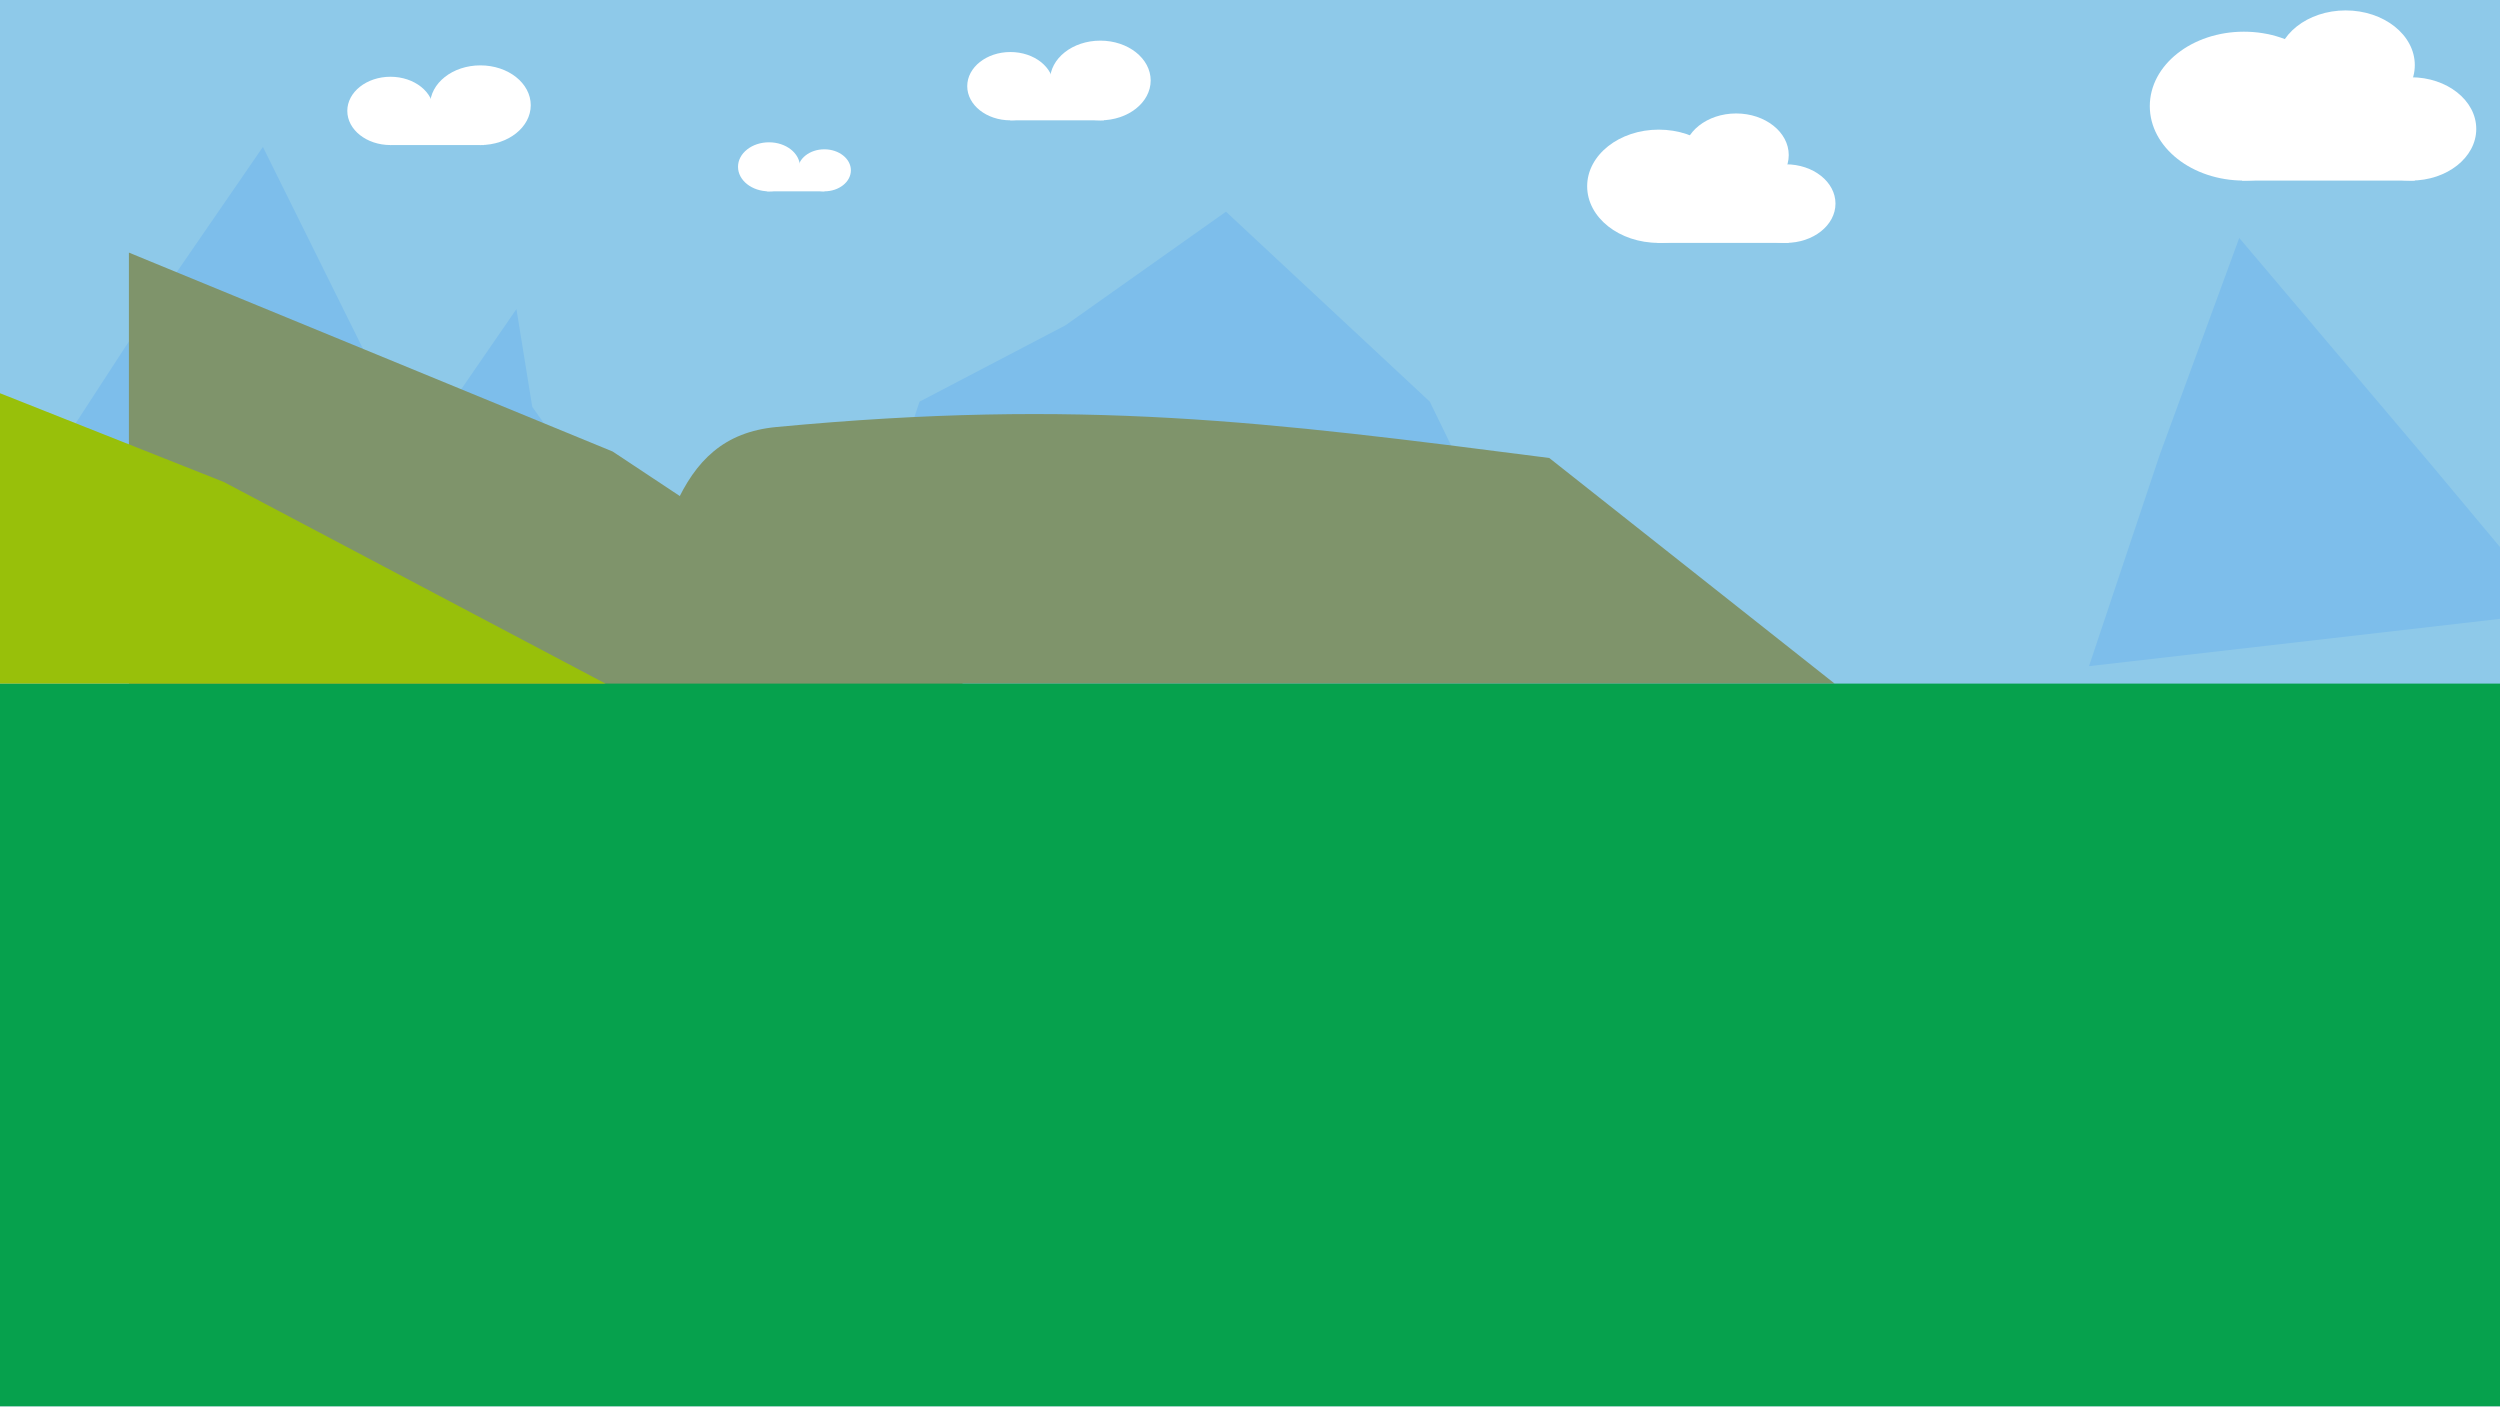
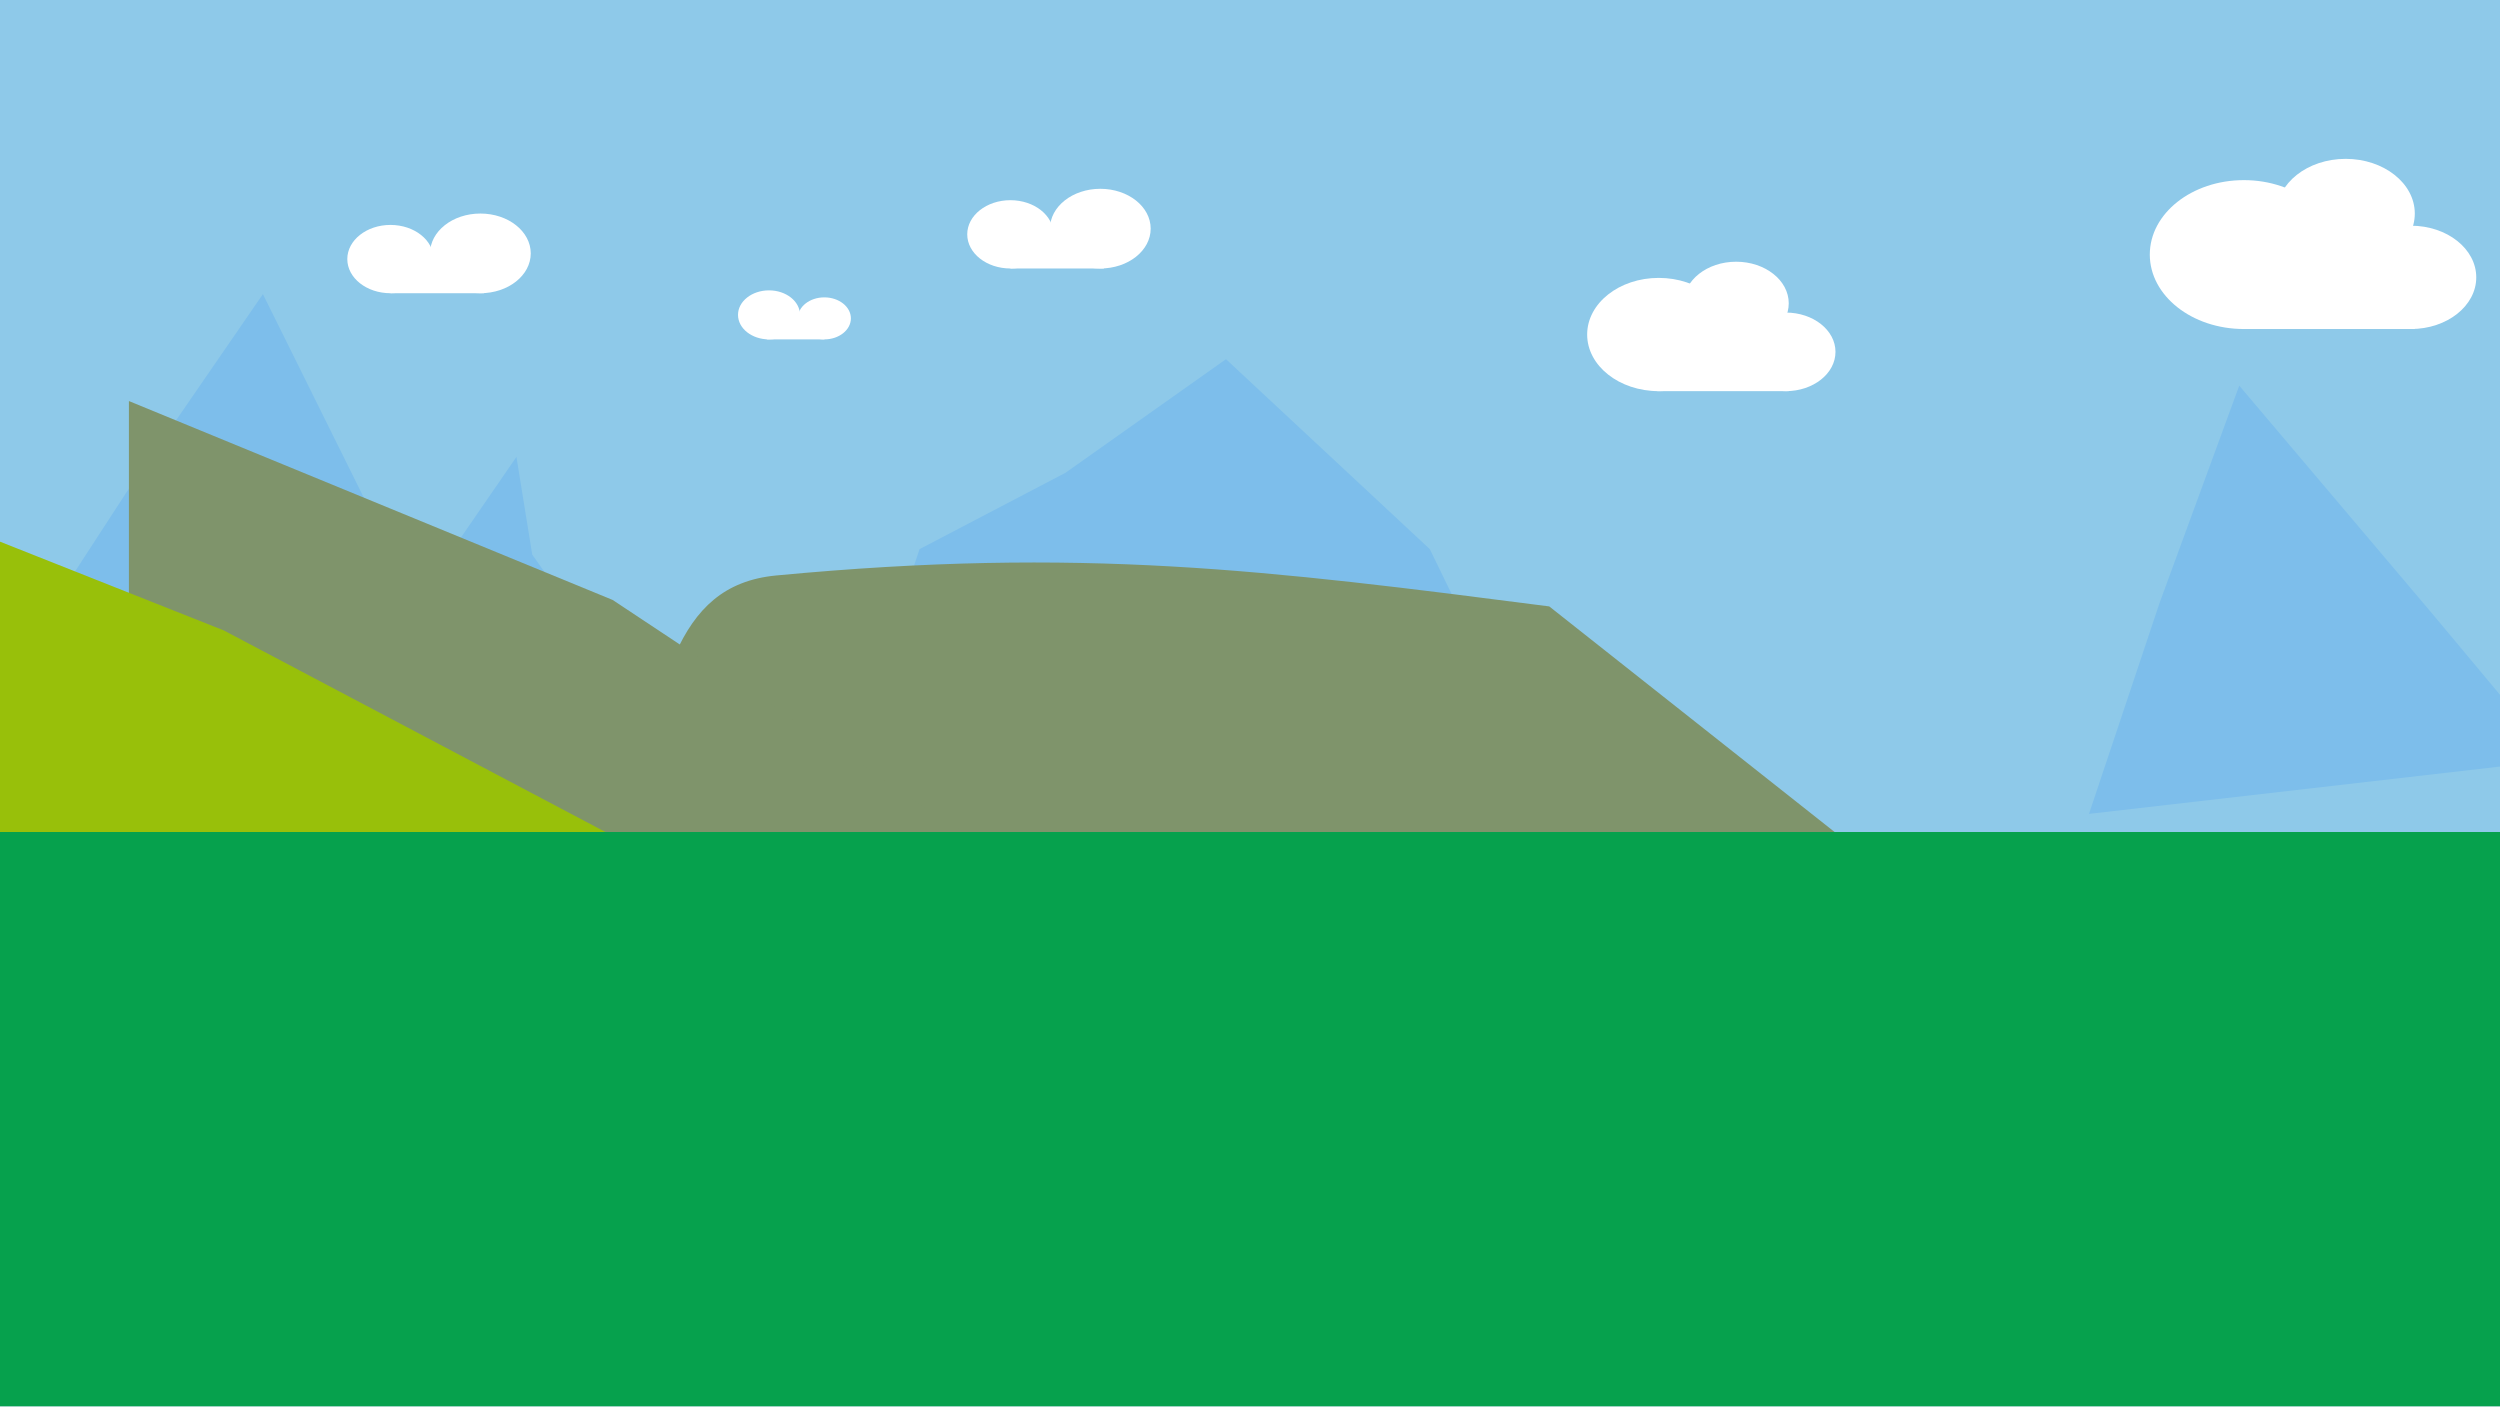
<svg xmlns="http://www.w3.org/2000/svg" width="1920" height="1080" viewBox="0 0 1920 1080" fill="none">
  <g clip-path="url(#clip0_2_5)">
    <rect width="1920" height="1080" fill="#8EC9E9" />
-     <path d="M97.158 265.027L201.919 112.842L298.52 307.695L360.483 434.99L-6.84277e-07 414.47L97.158 265.027Z" fill="#7DBEEB" />
-     <path d="M291.869 389.53L396.63 237.346L408.759 312.402L493.231 432.199L555.194 559.494L194.711 538.974L291.869 389.53Z" fill="#7DBEEB" />
-     <path d="M818.238 249.865L941.546 162.575L1098.09 308.465L1160.05 435.76L675.539 400.219L706.213 308.465L818.238 249.865Z" fill="#7DBEEB" />
-     <path d="M1658.71 349.158L1719.74 182.732L1866.95 356.642L1962 470.45L1604.35 511.617L1658.71 349.158Z" fill="#7DBEEB" />
-     <path d="M596.249 327.948C830.748 305.781 972.646 323.722 1189.82 351.721L1409 525H479C508.591 415.521 515.92 335.542 596.249 327.948Z" fill="#7F946B" />
-     <path d="M99 194L470.517 346.768L774 548H99V194Z" fill="#7F946B" />
-     <rect y="525" width="1920" height="555" fill="#06A14D" />
-     <path d="M0 302L171.877 370.168L465 525H0V302Z" fill="#98C00A" />
-     <ellipse cx="1723.31" cy="81.511" rx="72.267" ry="57.175" fill="white" />
-     <ellipse cx="1851.62" cy="99.013" rx="50.145" ry="39.672" fill="white" />
-     <ellipse cx="1801.47" cy="50.006" rx="53.094" ry="42.006" fill="white" />
-     <rect x="1721.83" y="87.345" width="132.736" height="51.341" fill="white" />
-     <ellipse cx="1273.91" cy="143.049" rx="54.969" ry="43.489" fill="white" />
-     <ellipse cx="1371.51" cy="156.362" rx="38.142" ry="30.176" fill="white" />
-     <ellipse cx="1333.37" cy="119.085" rx="40.386" ry="31.951" fill="white" />
-     <rect x="1272.79" y="147.487" width="100.964" height="39.052" fill="white" />
-     <ellipse cx="368.94" cy="80.803" rx="38.675" ry="30.598" fill="white" />
-     <ellipse cx="299.877" cy="85.174" rx="33.15" ry="26.227" fill="white" />
-     <rect x="299.877" y="85.174" width="71.826" height="26.227" fill="white" />
-     <ellipse cx="845.048" cy="61.811" rx="38.675" ry="30.598" fill="white" />
-     <ellipse cx="775.985" cy="66.182" rx="33.15" ry="26.227" fill="white" />
-     <rect x="775.985" y="66.182" width="71.826" height="26.227" fill="white" />
-     <ellipse cx="23.796" cy="18.827" rx="23.796" ry="18.827" transform="matrix(-1 0 0 1 614.387 109.291)" fill="white" />
-     <ellipse cx="20.397" cy="16.137" rx="20.397" ry="16.137" transform="matrix(-1 0 0 1 653.481 114.67)" fill="white" />
-     <rect width="44.193" height="16.137" transform="matrix(-1 0 0 1 633.084 130.807)" fill="white" />
+     <path d="M97.158 378.066L201.919 225.881L298.52 420.734L360.483 548.029L-8.57018e-07 527.51L97.158 378.066Z" fill="#7DBEEB" />
+     <path d="M291.869 503.066L396.63 350.881L408.759 425.937L493.231 545.734L555.194 673.029L194.711 652.51L291.869 503.066Z" fill="#7DBEEB" />
+     <path d="M818.238 363.13L941.546 275.84L1098.09 421.73L1160.05 549.025L675.539 513.484L706.213 421.73L818.238 363.13Z" fill="#7DBEEB" />
+     <path d="M1658.71 462.603L1719.74 296.176L1866.95 470.087L1962 583.895L1604.35 625.061L1658.71 462.603Z" fill="#7DBEEB" />
+     <path d="M596.249 441.948C830.748 419.781 972.646 437.722 1189.82 465.721L1409 639H479C508.591 529.521 515.92 449.542 596.249 441.948Z" fill="#7F946B" />
+     <path d="M99 308L470.517 460.768L774 662H99V308Z" fill="#7F946B" />
+     <path d="M0 416L171.877 484.168L465 639H0V416Z" fill="#98C00A" />
+     <rect y="639" width="1920" height="441" fill="#06A14D" />
+     <ellipse cx="1723.31" cy="195.511" rx="72.267" ry="57.175" fill="white" />
+     <ellipse cx="1851.62" cy="213.013" rx="50.145" ry="39.672" fill="white" />
+     <ellipse cx="1801.47" cy="164.006" rx="53.094" ry="42.006" fill="white" />
+     <rect x="1721.83" y="201.345" width="132.736" height="51.341" fill="white" />
+     <ellipse cx="1273.91" cy="256.915" rx="54.969" ry="43.489" fill="white" />
+     <ellipse cx="1371.51" cy="270.228" rx="38.142" ry="30.176" fill="white" />
+     <ellipse cx="1333.37" cy="232.951" rx="40.386" ry="31.951" fill="white" />
+     <rect x="1272.79" y="261.353" width="100.964" height="39.052" fill="white" />
+     <ellipse cx="368.94" cy="194.598" rx="38.675" ry="30.598" fill="white" />
+     <ellipse cx="299.877" cy="198.97" rx="33.15" ry="26.227" fill="white" />
+     <rect x="299.877" y="198.97" width="71.826" height="26.227" fill="white" />
+     <ellipse cx="845.048" cy="175.598" rx="38.675" ry="30.598" fill="white" />
+     <ellipse cx="775.985" cy="179.97" rx="33.15" ry="26.227" fill="white" />
+     <rect x="775.985" y="179.97" width="71.826" height="26.227" fill="white" />
+     <ellipse cx="23.796" cy="18.827" rx="23.796" ry="18.827" transform="matrix(-1 0 0 1 614.387 223)" fill="white" />
+     <ellipse cx="20.397" cy="16.137" rx="20.397" ry="16.137" transform="matrix(-1 0 0 1 653.481 228.379)" fill="white" />
+     <rect width="44.193" height="16.137" transform="matrix(-1 0 0 1 633.084 244.516)" fill="white" />
  </g>
  <defs>
    <clipPath id="clip0_2_5">
      <rect width="1920" height="1080" fill="white" />
    </clipPath>
  </defs>
</svg>
